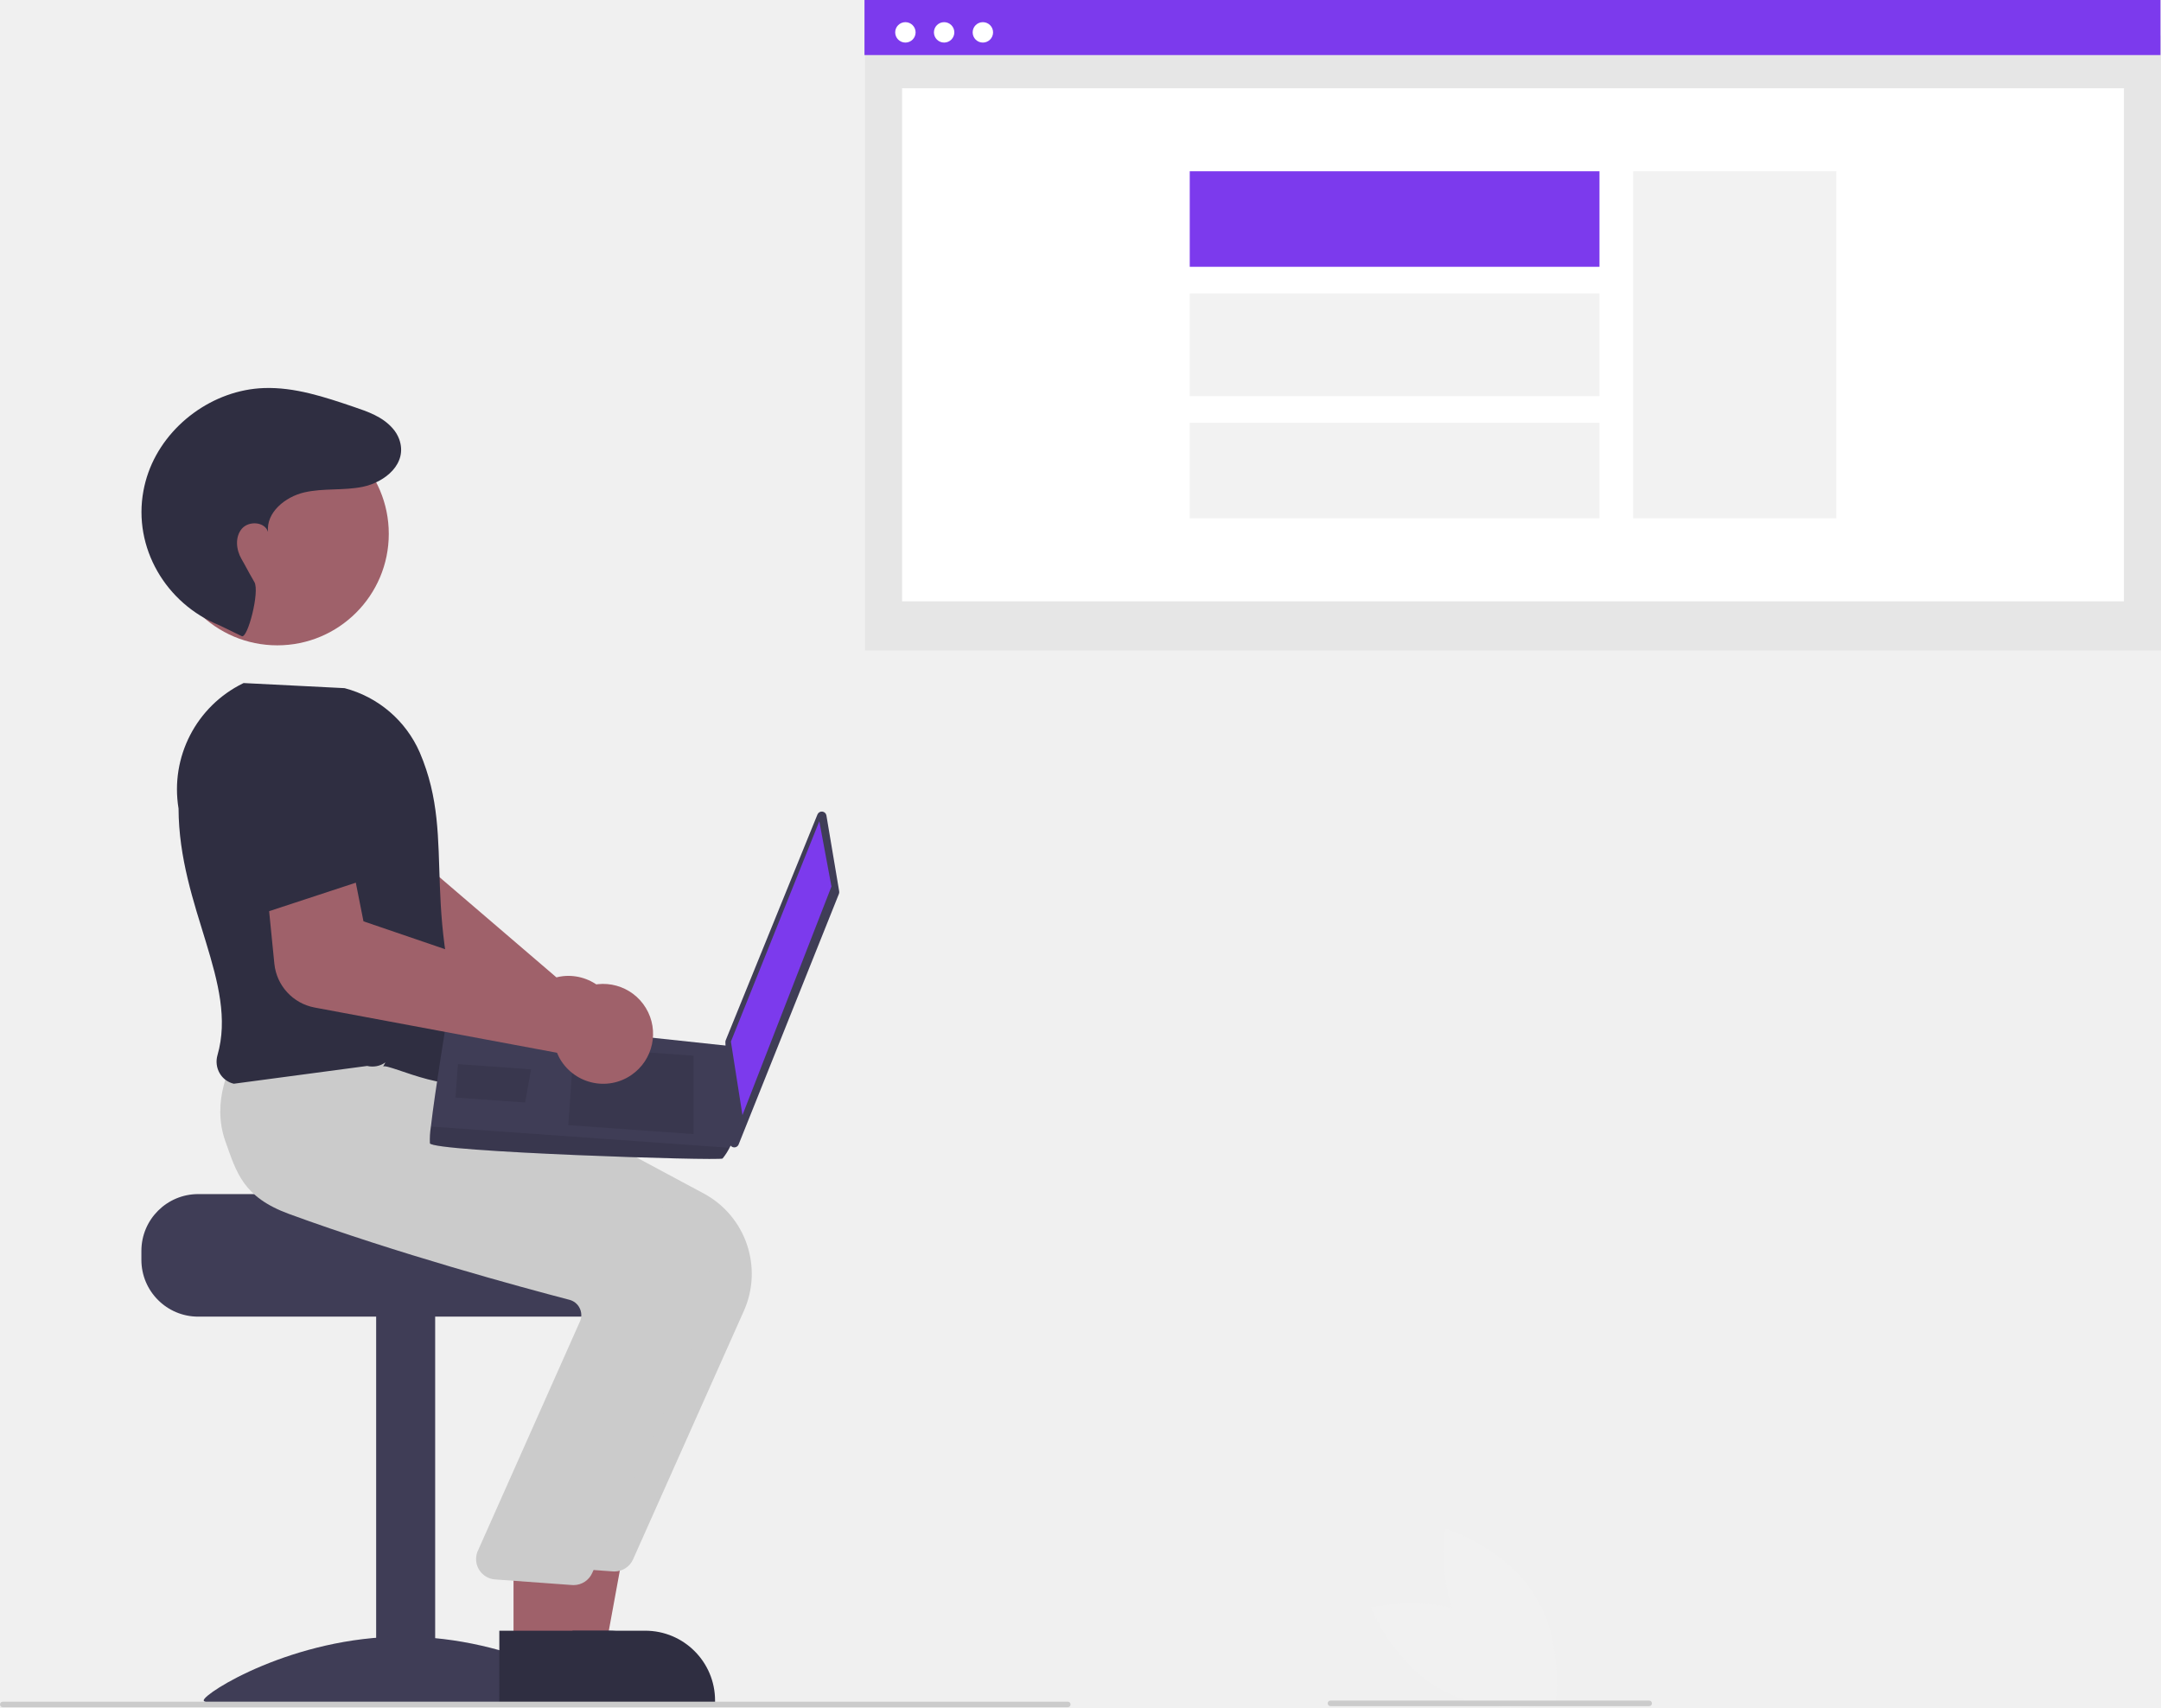
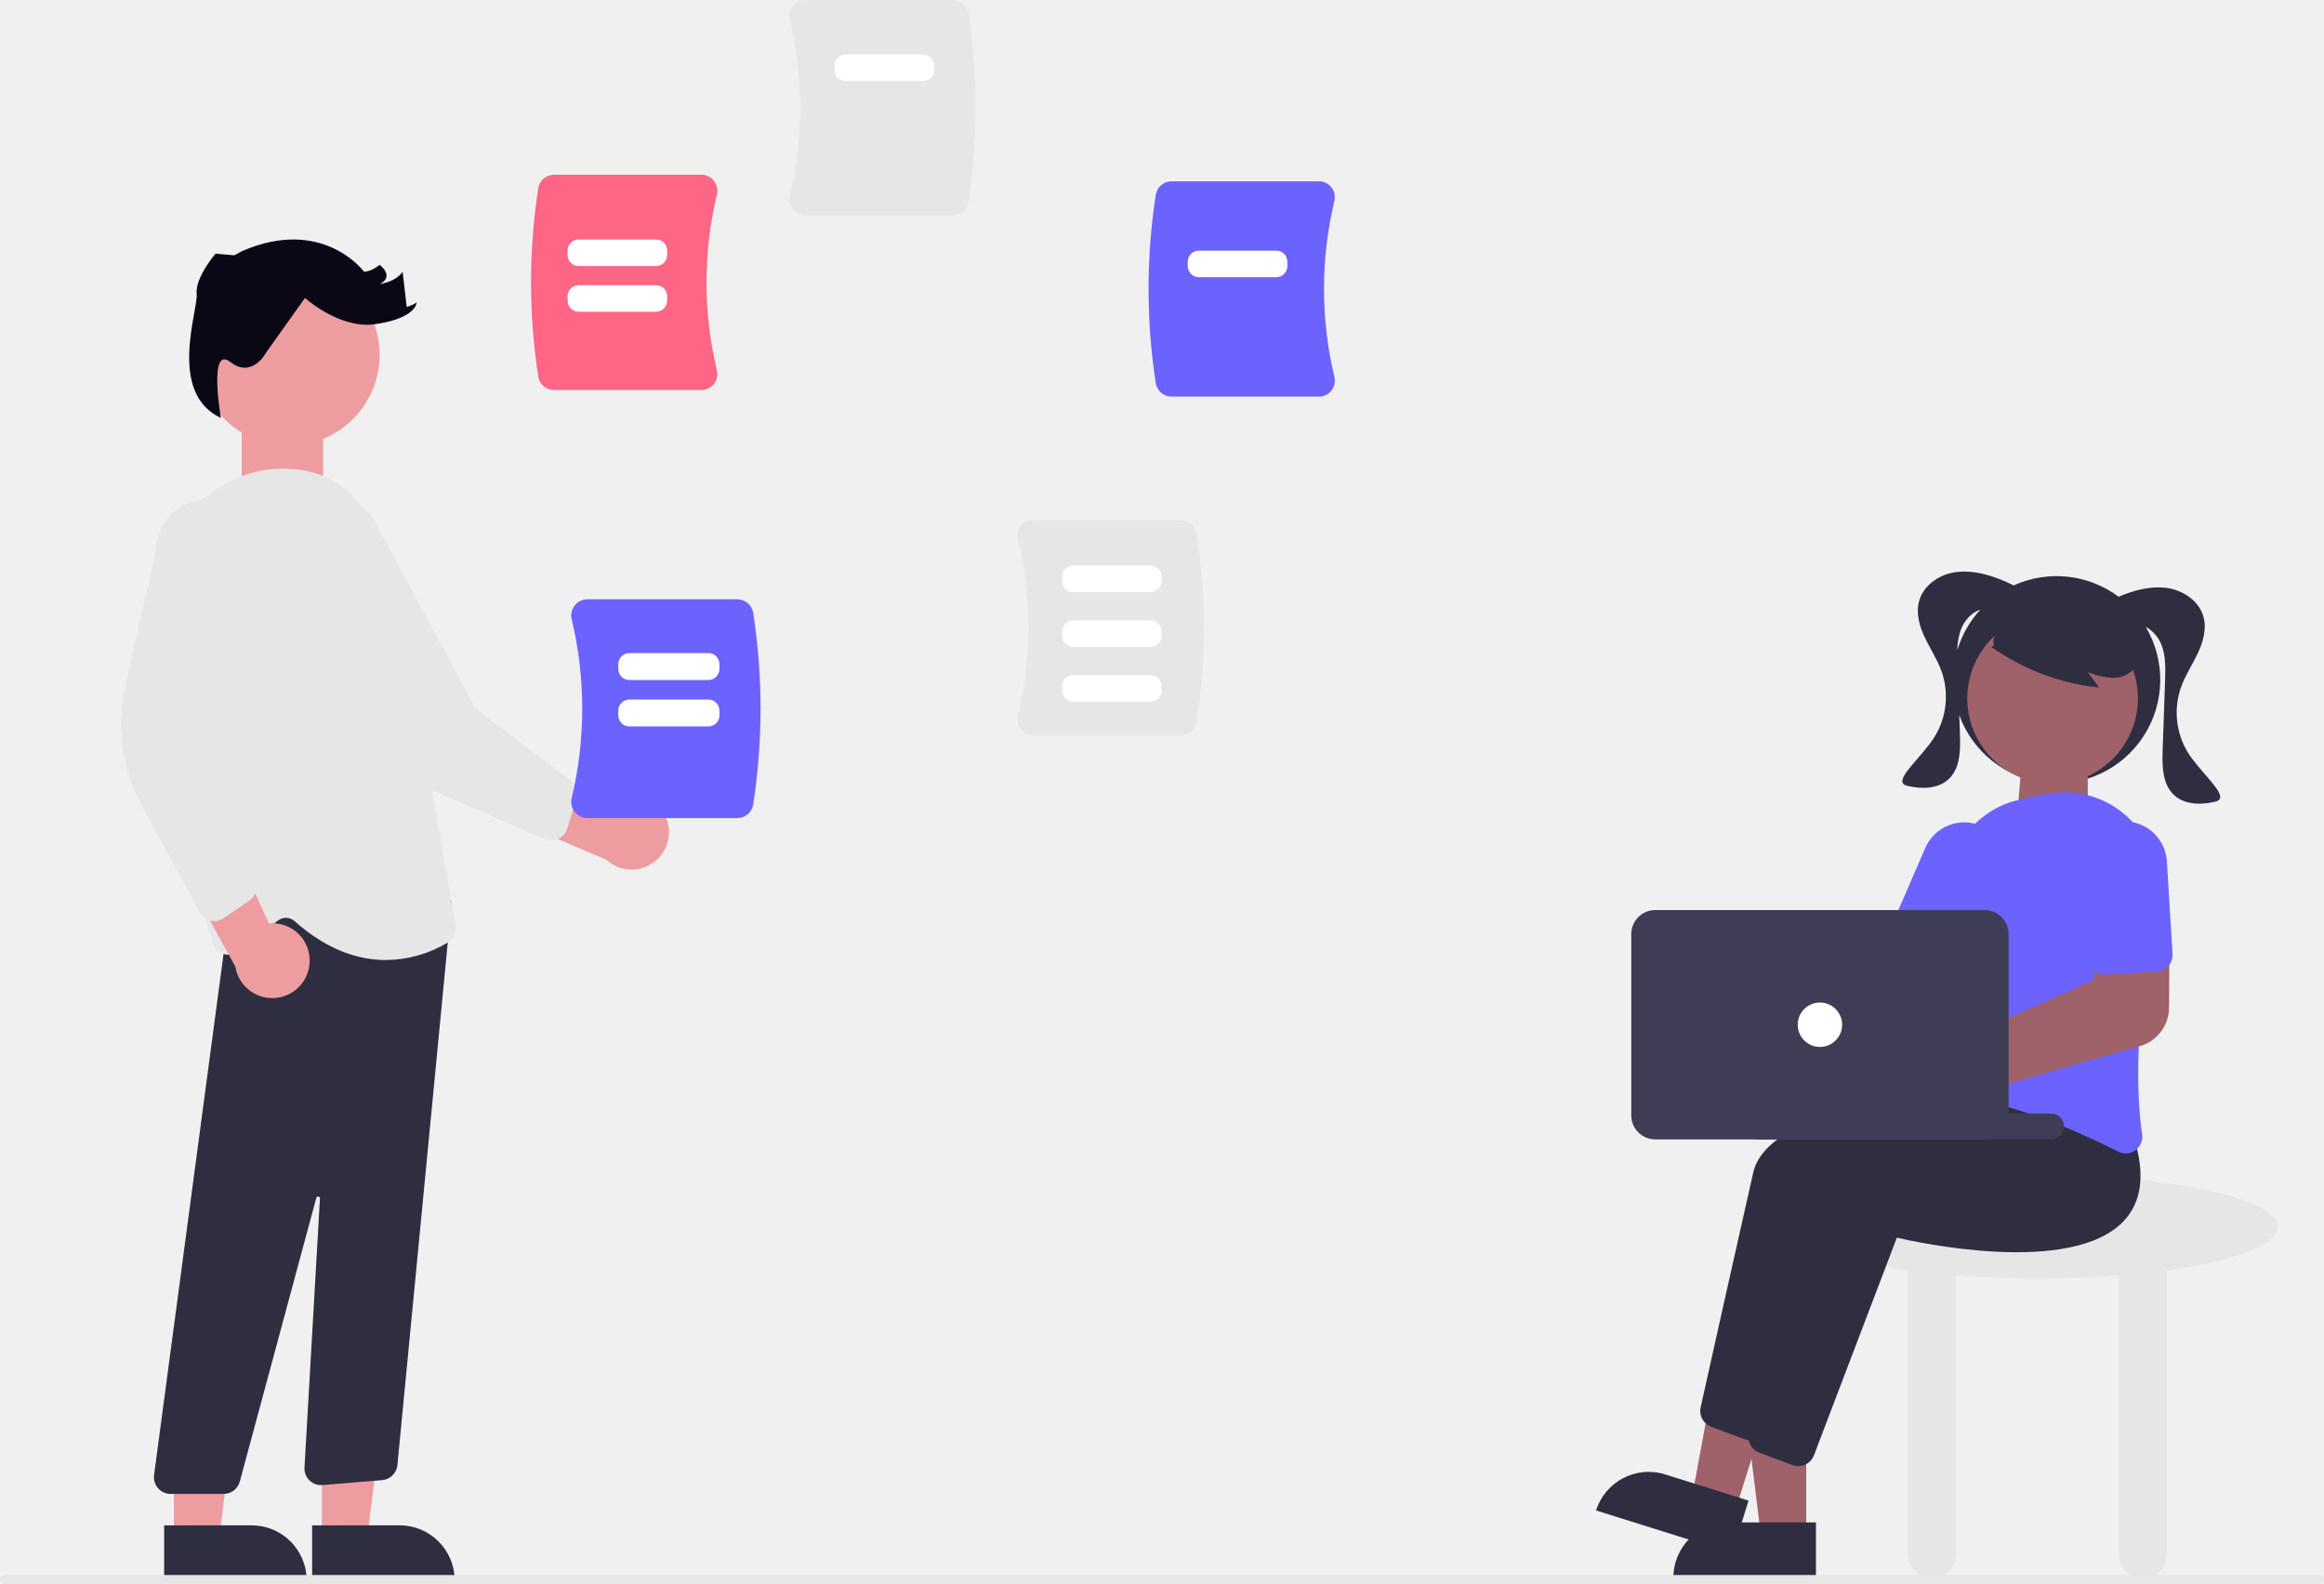
- <svg xmlns="http://www.w3.org/2000/svg" data-name="Layer 1" viewBox="0 0 773.114 610.804">
-   <rect data-name="Rectangle 62" fill="#e6e6e6" height="220.006" id="e81a7c33-c795-457d-8abc-c4a3c260cd56" width="463.641" x="309.473" y="12.711" />
-   <rect data-name="Rectangle 75" fill="#fff" height="183.558" id="be98c830-918a-42d1-b1b0-0085d5874e90" width="437.126" x="322.731" y="31.577" />
-   <rect data-name="Rectangle 80" fill="#7c3aed" height="19.697" id="ea07d9fd-7a34-4098-acd7-056fd1871281" width="463.641" x="309.276" />
-   <circle cx="323.913" cy="11.582" data-name="Ellipse 90" fill="#fff" id="b9ed5a45-8896-4ed9-86b4-15f853c9a185" r="3.651" />
-   <circle cx="337.77" cy="11.582" data-name="Ellipse 91" fill="#fff" id="a9233a38-f8ba-48e0-88f3-496fd4836d40" r="3.651" />
-   <circle cx="351.627" cy="11.582" data-name="Ellipse 92" fill="#fff" id="aa82180f-a6a9-4f5f-82fc-e73106f4ad92" r="3.651" />
-   <rect fill="#f2f2f2" height="124.155" width="72.676" x="584.272" y="61.279" />
-   <rect fill="#7c3aed" height="34.175" width="146.59" x="425.64" y="61.277" />
-   <rect fill="#f2f2f2" height="36.771" width="146.59" x="425.64" y="104.969" />
-   <rect fill="#f2f2f2" height="34.175" width="146.59" x="425.64" y="151.257" />
-   <path d="M434.646,511.7a17.867,17.867,0,0,0-19.79-17.862,17.202,17.202,0,0,0-2.348.433l-60.464-51.827,3.613-19.475-29.802-9.658-8.985,31.211a18.103,18.103,0,0,0,7.68,20.204l74.381,47.045a17.068,17.068,0,0,0,.091,1.752,17.867,17.867,0,0,0,21.691,15.502,17.382,17.382,0,0,0,2.105-.608A17.92,17.92,0,0,0,434.646,511.7Z" fill="#9f616a" transform="translate(-213.4429 -144.5982)" />
-   <path d="M284.325,571.807h77.958c0,2.241,80.345,4.059,80.345,4.059a20.884,20.884,0,0,1,3.426,3.248,20.152,20.152,0,0,1,4.71,12.99v3.248A20.305,20.305,0,0,1,430.466,615.65H284.325a20.315,20.315,0,0,1-20.297-20.297v-3.248A20.326,20.326,0,0,1,284.325,571.807Z" fill="#3f3d56" transform="translate(-213.4429 -144.5982)" />
-   <rect fill="#3f3d56" height="136.399" width="21.109" x="134.573" y="470.245" />
-   <path d="M429.206,752.939c0,2.554-31.988.988-71.447.988s-71.447,1.566-71.447-.988,31.988-22.806,71.447-22.806S429.206,750.385,429.206,752.939Z" fill="#3f3d56" transform="translate(-213.4429 -144.5982)" />
-   <polygon fill="#9f616a" points="196.707 589.916 216.613 589.914 226.084 538.282 196.703 538.284 196.707 589.916" />
-   <path d="M405.072,753.811l64.189-.002v-.812a24.984,24.984,0,0,0-24.983-24.984h-.003l-39.205.002Z" fill="#2f2e41" transform="translate(-213.4429 -144.5982)" />
-   <path d="M439.924,702.496l39.687-88.996a32.616,32.616,0,0,0-14.32-41.868l-86.083-46.161-39.282-3.341-36.234-3.294-.261.442c-.334.565-8.125,14.021-2.859,28.776,3.995,11.192,14.385,19.934,30.883,25.984,38.507,14.119,82.991,26.187,100.328,30.719a5.604,5.604,0,0,1,3.591,2.857,5.681,5.681,0,0,1,.319,4.545L398.822,694.997a7.307,7.307,0,0,0,6.186,9.79l27.55,2.006q.351.033.699.033A7.302,7.302,0,0,0,439.924,702.496Z" fill="#cbcbcb" transform="translate(-213.4429 -144.5982)" />
-   <polygon fill="#9f616a" points="183.716 589.916 203.622 589.914 213.094 538.282 183.713 538.284 183.716 589.916" />
-   <path d="M392.082,753.811l64.189-.002v-.812a24.984,24.984,0,0,0-24.983-24.984h-.003l-39.205.002Z" fill="#2f2e41" transform="translate(-213.4429 -144.5982)" />
-   <path d="M425.31,707.367l39.687-88.996a32.616,32.616,0,0,0-14.32-41.868l-86.083-46.161-39.282-3.341-28.381-2.462.004-.389c-.334.565-8.125,14.021-2.859,28.776,3.995,11.192,6.266,19.934,22.764,25.984,38.507,14.119,82.991,26.187,100.328,30.719a5.604,5.604,0,0,1,3.591,2.857,5.681,5.681,0,0,1,.319,4.545L384.208,699.868a7.307,7.307,0,0,0,6.186,9.79l27.55,2.006q.351.033.699.033A7.302,7.302,0,0,0,425.31,707.367Z" fill="#cbcbcb" transform="translate(-213.4429 -144.5982)" />
-   <path d="M350.517,526.163c1.903-1.346,29.228,12.99,34.1,1.624-22.733-56.833-7.068-81.374-20.993-113.965a40.581,40.581,0,0,0-26.901-23.025l-36.129-1.824-.187.09a42.227,42.227,0,0,0-23.089,44.798c.129,35.469,21.35,62.521,13.93,88.247a8.317,8.317,0,0,0,.786,6.468,7.931,7.931,0,0,0,5.059,3.749l47.705-6.364a8.061,8.061,0,0,0,6.522-1.262Z" fill="#2f2e41" transform="translate(-213.4429 -144.5982)" />
-   <circle cx="99.209" cy="190.998" fill="#9f616a" r="39.882" />
-   <path d="M299.948,372.203c2.119.927,6.458-15.958,4.515-19.335-2.891-5.022-2.72-4.986-4.639-8.309s-2.348-7.871.137-10.794,8.236-2.536,9.37,1.13c-.73-6.963,6.157-12.559,12.979-14.132s14.017-.596,20.877-1.996c7.961-1.624,16.243-8.297,13.067-17.051a12.33,12.33,0,0,0-2.405-3.952c-3.67-4.126-8.803-5.888-13.822-7.591-10.441-3.544-21.168-7.132-32.187-6.741-18.105.643-35.22,13.159-41.32,30.218a42.473,42.473,0,0,0-1.759,6.536c-3.782,20.337,8.028,40.397,27.209,48.141Z" fill="#2f2e41" transform="translate(-213.4429 -144.5982)" />
-   <path d="M509.097,436.337l4.573,27.156a1.672,1.672,0,0,1-.096.899l-35.88,89.653a1.672,1.672,0,0,1-3.222-.551l-1.52-36.027a1.672,1.672,0,0,1,.121-.7l32.827-80.782a1.672,1.672,0,0,1,3.197.352Z" fill="#3f3d56" transform="translate(-213.4429 -144.5982)" />
-   <polygon fill="#7c3aed" points="293.114 293.823 297.46 317.153 265.619 398.964 261.485 372.647 293.114 293.823" />
-   <path d="M367.247,553.628c.783,3.058,103.64,6.369,104.707,5.444a21.674,21.674,0,0,0,2.474-3.828c1.078-1.925,2.076-3.856,2.076-3.856l-1.69-32.529L373.492,508.031s-4.483,27.146-5.89,39.617A29.957,29.957,0,0,0,367.247,553.628Z" fill="#3f3d56" transform="translate(-213.4429 -144.5982)" />
-   <polygon opacity="0.1" points="248.114 377.702 248.123 405.727 203.309 402.541 205.292 374.657 248.114 377.702" style="isolation:isolate" />
-   <polygon opacity="0.1" points="189.717 382.557 189.988 382.523 187.872 394.437 162.975 392.667 163.825 380.716 189.717 382.557" style="isolation:isolate" />
-   <path d="M367.247,553.628c.783,3.058,103.64,6.369,104.707,5.444a21.674,21.674,0,0,0,2.474-3.828l-106.826-7.596A29.957,29.957,0,0,0,367.247,553.628Z" opacity="0.1" style="isolation:isolate" transform="translate(-213.4429 -144.5982)" />
-   <path d="M325.946,505.051l86.764,16.192a17.078,17.078,0,0,0,.734,1.593,17.906,17.906,0,0,0,11.491,8.973,17.72,17.72,0,0,0,14.399-2.609,17.864,17.864,0,0,0-18.475-30.512,17.168,17.168,0,0,0-2.02,1.272l-75.361-25.744-3.857-19.429L308.361,456.856l3.239,32.57A17.767,17.767,0,0,0,325.946,505.051Z" fill="#9f616a" transform="translate(-213.4429 -144.5982)" />
-   <path d="M307.302,471.383l45.422-14.929-10.596-30.423a18.135,18.135,0,0,0-20.107-11.924h0a18.135,18.135,0,0,0-15.153,18.089Z" fill="#2f2e41" transform="translate(-213.4429 -144.5982)" />
-   <path d="M595.443,755.402h-381a1,1,0,1,1,0-2h381a1,1,0,0,1,0,2Z" fill="#cbcbcb" transform="translate(-213.4429 -144.5982)" />
-   <path d="M743.65,723.895c18.274,9.457,26.398,30.049,26.398,30.049s-21.503,5.258-39.777-4.199-26.398-30.049-26.398-30.049S725.376,714.438,743.65,723.895Z" fill="#f1f1f1" transform="translate(-213.4429 -144.5982)" />
-   <path d="M737.806,730.708c10.905,17.449,32.086,23.881,32.086,23.881s3.501-21.858-7.403-39.306-32.086-23.881-32.086-23.881S726.901,713.259,737.806,730.708Z" fill="#f1f1f1" transform="translate(-213.4429 -144.5982)" />
-   <path d="M803.443,755.005h-114a1,1,0,0,1,0-2h114a1,1,0,0,1,0,2Z" fill="#cbcbcb" transform="translate(-213.4429 -144.5982)" />
+ <svg xmlns="http://www.w3.org/2000/svg" width="960" height="654.254" viewBox="0 0 960 654.254" role="img" artist="Katerina Limpitsouni" source="https://undraw.co/">
+   <g transform="translate(-601.659 -325.936)">
+     <path d="M112.069,92.169c-4.668-4.5-4.762-11.826-4.538-18.31q.5-14.459,1.011-28.916c.163-4.91.311-9.985-1.46-14.576a14.212,14.212,0,0,0-6.526-7.5A42.8,42.8,0,1,1,23.526,59.332q.144,4,.28,7.992c.224,6.484.13,13.806-4.54,18.31C14.848,89.888,7.838,89.991,1.9,88.47s3.362-9.2,9.776-17.757A31.6,31.6,0,0,0,16.087,40.9c-1.771-4.849-4.695-9.181-6.891-13.849S5.557,17.03,6.966,12.067C8.7,6,14.539,1.719,20.719.475S33.351.587,39.264,2.783a67.522,67.522,0,0,1,6.754,2.938A42.851,42.851,0,0,1,89.343,10.4q1.349-.569,2.724-1.079c5.92-2.2,12.359-3.552,18.541-2.307S122.641,12.533,124.37,18.6c1.409,4.962-.051,10.3-2.239,14.982s-5.111,9-6.88,13.85a31.6,31.6,0,0,0,4.4,29.816c6.423,8.558,15.723,16.234,9.787,17.756a27.525,27.525,0,0,1-6.752.894C118.729,95.9,114.876,94.871,112.069,92.169ZM24.248,23.832a25.968,25.968,0,0,0-1.525,8.636,42.726,42.726,0,0,1,9.505-16.737C28.612,16.907,25.662,20.192,24.248,23.832Z" transform="translate(1387.472 562.035)" fill="#2f2e41" />
+     <path d="M20.722,83.108l1.206-15.221a35.243,35.243,0,1,1,27.827-.522V83.108Z" transform="translate(1414.315 579.204)" fill="#9f616a" />
+     <path d="M836.026,411.554A94.3,94.3,0,0,0,880.6,428.4l-4.7-6.458a30.7,30.7,0,0,0,10.666,2.429,11.167,11.167,0,0,0,9.521-5.112,14.075,14.075,0,0,0,.727-11.513,23.332,23.332,0,0,0-6.474-9.285c-10.128-9.19-23.6-11.951-35.873-7.354a22.956,22.956,0,0,0-10.714,7.884c-2.708,3.832-7.921,7.246-6.535,11.915Z" transform="translate(588.154 181.584)" fill="#2f2e41" />
+     <path d="M18.112,97.378V69.66a37.532,37.532,0,1,1,33.62,2.634V97.378Z" transform="translate(683.401 434.958)" fill="#ed9da0" />
+     <path d="M988.528,574.941c0-11.816-44.472-21.394-99.331-21.394s-99.331,9.579-99.331,21.394c0,7.573,18.284,14.222,45.845,18.024v117.22a9.933,9.933,0,1,0,19.866,0V595.076c10.5.814,21.818,1.259,33.62,1.259s23.118-.446,33.62-1.259V710.184a9.933,9.933,0,1,0,19.866,0V592.965C970.244,589.162,988.528,582.514,988.528,574.941Z" transform="translate(554.088 257.754)" fill="#e6e6e6" />
+     <path d="M595.461,440.01H576.725l-8.912-72.264h27.651Z" transform="translate(752.323 520.17)" fill="#9f616a" />
+     <path d="M572.751,411.531h36.132v22.75H550A22.75,22.75,0,0,1,572.751,411.531Z" transform="translate(742.916 543.296)" fill="#2f2e41" />
+     <path d="M572.947,434.884l-17.877-5.61,13.13-71.618,26.382,8.278Z" transform="translate(745.593 514.841)" fill="#9f616a" />
+     <path d="M22.75,0H58.882V22.75H0A22.75,22.75,0,0,1,22.75,0Z" transform="translate(1267.787 928.189) rotate(17.423)" fill="#2f2e41" />
+     <path d="M784.358,677.481a6.816,6.816,0,0,1-2.4-.437l-13.783-5.168a6.9,6.9,0,0,1-4.3-7.922c3.47-15.6,15.3-68.723,21.772-97.215,7.68-33.8,119.721-40.076,124.487-40.327l.392-.021,12.6,15.838c4.554,14.639,3.111,26.057-4.29,33.938-21.6,22.994-86.078,8.726-93.767,6.92L790.8,673.053A6.9,6.9,0,0,1,784.358,677.481Z" transform="translate(540.276 243.411)" fill="#2f2e41" />
+     <path d="M797.358,684.48a6.813,6.813,0,0,1-2.4-.437l-13.783-5.168a6.9,6.9,0,0,1-4.3-7.921c3.47-15.6,15.3-68.723,21.772-97.215,7.68-33.8,119.721-40.076,124.487-40.326l.392-.021,12.6,15.839c4.554,14.638,3.111,26.056-4.291,33.938-21.6,22.993-86.078,8.726-93.767,6.92L803.8,680.053A6.9,6.9,0,0,1,797.358,684.48Z" transform="translate(547.142 247.108)" fill="#2f2e41" />
+     <path d="M774.089,490.435a16.044,16.044,0,0,1,1.352,2.142l75.37,7.941,10.85-14.875,24.589,13.439-21.31,36.1-92.435-23.568a16.039,16.039,0,1,1,1.584-21.176Z" transform="translate(530.534 221.066)" fill="#a0616a" />
+     <path d="M906.694,599.271a6.879,6.879,0,0,1-3.132-.765c-15.071-7.663-44.419-20.935-71.632-23.712a6.712,6.712,0,0,1-4.73-2.674,6.9,6.9,0,0,1-1.274-5.365c2.456-13.594,8.089-48.209,7.363-75.952a37.588,37.588,0,0,1,28.4-37.391h0a122.073,122.073,0,0,1,15.149-2.986,37.892,37.892,0,0,1,42.115,43.953c-4.853,28.75-9.745,68.905-5.493,96.936a6.888,6.888,0,0,1-2.779,6.646,6.767,6.767,0,0,1-3.982,1.312Z" transform="translate(573.077 203.129)" fill="#6c63ff" />
+     <path d="M840.781,521.911a6.871,6.871,0,0,1-2.73-.57l-19.634-8.5a6.885,6.885,0,0,1-3.579-9.042l15.177-35.06A17.574,17.574,0,0,1,862.27,482.7l-15.177,35.06a6.893,6.893,0,0,1-6.313,4.15Z" transform="translate(566.98 207.363)" fill="#6c63ff" />
+     <path d="M825.542,569.531a16.817,16.817,0,1,1,6.482-32.342h0a16.166,16.166,0,0,1,2,1.016l68.372-30.7,1.921-18.543,29.472-.789-.2,30.872a16.627,16.627,0,0,1-12.013,15.805l-79.957,22.759a15.66,15.66,0,0,1-.549,1.557A16.879,16.879,0,0,1,825.542,569.531Z" transform="translate(564.059 223.227)" fill="#9f616a" />
+     <path d="M900.59,519.227a6.871,6.871,0,0,1-2.693.728l-21.354,1.313a6.886,6.886,0,0,1-7.286-6.441l-2.344-38.132a17.574,17.574,0,1,1,35.081-2.158l2.344,38.132a6.893,6.893,0,0,1-3.749,6.559Z" transform="translate(594.766 207.31)" fill="#6c63ff" />
+     <path d="M5.349,0H126.074a5.349,5.349,0,0,1,5.349,5.349h0a5.349,5.349,0,0,1-5.349,5.349H5.349A5.349,5.349,0,0,1,0,5.349H0A5.349,5.349,0,0,1,5.349,0Z" transform="translate(1454.294 796.614) rotate(180)" fill="#3f3d56" />
+     <path d="M745.07,566.75v-74.88A9.944,9.944,0,0,1,755,481.936H891.01a9.944,9.944,0,0,1,9.933,9.933v74.88a9.944,9.944,0,0,1-9.933,9.933H755a9.945,9.945,0,0,1-9.933-9.933Z" transform="translate(530.429 219.931)" fill="#3f3d56" />
+     <circle cx="9.169" cy="9.169" r="9.169" transform="translate(1344.267 740.071)" fill="#fff" />
+     <path d="M508.111,464.851a15.367,15.367,0,0,0-23.412-2.665l-48.526-25.047,3.017,28.217,45.619,19.459a15.45,15.45,0,0,0,23.3-19.964Z" transform="translate(367.277 196.27)" fill="#ed9da0" />
+     <path d="M495.272,511.615a6.885,6.885,0,0,1-5.607.06L443.572,491.68a70.867,70.867,0,0,1-35.854-34.686l-24.232-51.15a22.153,22.153,0,0,1,35-27.172L461.077,457.7l39.33,29.71a6.9,6.9,0,0,1,2.425,7.521l-3.86,12.469a6.886,6.886,0,0,1-2.329,3.38,6.807,6.807,0,0,1-1.371.836Z" transform="translate(336.99 160.864)" fill="#e6e6e6" />
+     <path d="M184.663,440.8H203.4l8.914-72.264H184.658Z" transform="translate(549.951 520.589)" fill="#ed9da0" />
+     <path d="M0,0H58.882V22.75H22.75A22.75,22.75,0,0,1,0,0Z" transform="translate(789.475 978.789) rotate(179.997)" fill="#2f2e41" />
+     <path d="M144.663,440.8H163.4l8.914-72.264H144.658Z" transform="translate(528.824 520.589)" fill="#ed9da0" />
+     <path d="M0,0H58.882V22.75H22.75A22.75,22.75,0,0,1,0,0Z" transform="translate(728.348 978.789) rotate(179.997)" fill="#2f2e41" />
+     <path d="M347.435,725.136a6.875,6.875,0,0,1-1.643-5.438l32.8-246.014,81.5,13.84,8.7-5.219L446.3,715.725a6.9,6.9,0,0,1-6.26,6.058l-24.677,2.056a6.875,6.875,0,0,1-7.437-7.247l6.389-111.163a.764.764,0,0,0-1.5-.245L381.2,722.4a6.889,6.889,0,0,1-6.64,5.088H352.609a6.875,6.875,0,0,1-5.174-2.348Z" transform="translate(319.509 215.572)" fill="#2f2e41" />
+     <path d="M403.258,549.567a5.4,5.4,0,0,0-6.9-.288l-16.293,12.673a6.871,6.871,0,0,1-10.831-3.525c-7.992-27.989-26.1-98.442-21.638-148.028,2.528-28.107,26.8-49.469,54.105-47.676,18.668,1.245,30.949,12.013,36.5,32.007,13.635,49.088,28.62,139.131,31.485,156.684a6.847,6.847,0,0,1-3.265,7.013,50.338,50.338,0,0,1-25.508,7.178C430.035,565.6,416.99,561.816,403.258,549.567Z" transform="translate(320.125 156.91)" fill="#e6e6e6" />
+     <path d="M406.653,519.26a15.367,15.367,0,0,0-16.777-16.545l-22.727-49.655-15.04,24.065L376,520.588a15.45,15.45,0,0,0,30.657-1.328Z" transform="translate(322.877 204.679)" fill="#ed9da0" />
+     <path d="M373.776,545.04a6.885,6.885,0,0,1-4.449-3.413L345.4,497.448a70.867,70.867,0,0,1-6.807-49.419l12.5-55.2a22.153,22.153,0,0,1,44.306.216l-15.253,88.47,12.613,47.649a6.9,6.9,0,0,1-2.733,7.414l-10.732,7.429a6.885,6.885,0,0,1-3.918,1.222A6.808,6.808,0,0,1,373.776,545.04Z" transform="translate(314.811 161.222)" fill="#e6e6e6" />
+     <path d="M580.607,462.989a6.6,6.6,0,0,1-1.234-5.662,156.377,156.377,0,0,0,0-72.627,6.6,6.6,0,0,1,1.234-5.662,6.492,6.492,0,0,1,5.127-2.484h60.932a6.574,6.574,0,0,1,6.475,5.51,255.951,255.951,0,0,1,0,77.9,6.574,6.574,0,0,1-6.475,5.51H585.734a6.492,6.492,0,0,1-5.127-2.484Z" transform="translate(442.812 164.27)" fill="#e6e6e6" />
+     <path d="M518.925,322.37a6.6,6.6,0,0,1-1.233-5.661,156.383,156.383,0,0,0,0-72.627,6.6,6.6,0,0,1,1.233-5.661,6.49,6.49,0,0,1,5.127-2.485h60.932a6.575,6.575,0,0,1,6.475,5.51,255.951,255.951,0,0,1,0,77.9,6.575,6.575,0,0,1-6.475,5.51H524.053A6.49,6.49,0,0,1,518.925,322.37Z" transform="translate(410.234 90)" fill="#e6e6e6" />
+     <path d="M617.576,368.363a255.943,255.943,0,0,1,0-77.9,6.574,6.574,0,0,1,6.475-5.51h60.932a6.49,6.49,0,0,1,5.128,2.485,6.6,6.6,0,0,1,1.234,5.661,156.376,156.376,0,0,0,0,72.627,6.6,6.6,0,0,1-1.233,5.661,6.49,6.49,0,0,1-5.128,2.485H624.05a6.574,6.574,0,0,1-6.475-5.51Z" transform="translate(461.515 115.89)" fill="#6c63ff" />
+     <path d="M450.653,366.583a255.98,255.98,0,0,1,0-77.9,6.575,6.575,0,0,1,6.475-5.51H518.06a6.489,6.489,0,0,1,5.127,2.485,6.6,6.6,0,0,1,1.234,5.661,156.375,156.375,0,0,0,0,72.627,6.6,6.6,0,0,1-1.233,5.661,6.489,6.489,0,0,1-5.128,2.485H457.128A6.575,6.575,0,0,1,450.653,366.583Z" transform="translate(373.351 114.95)" fill="#ff6584" />
+     <path d="M459.984,485.791a6.71,6.71,0,0,1-1.254-5.755,158.933,158.933,0,0,0,0-73.82,6.712,6.712,0,0,1,1.255-5.755,6.6,6.6,0,0,1,5.212-2.525h61.933a6.682,6.682,0,0,1,6.581,5.6,260.148,260.148,0,0,1,0,79.179,6.682,6.682,0,0,1-6.581,5.6H465.2a6.6,6.6,0,0,1-5.212-2.525Z" transform="translate(379.09 175.564)" fill="#6c63ff" />
+     <path d="M219.332,665.322h957.053a1.86,1.86,0,0,0,0-3.639H219.332a1.86,1.86,0,0,0,0,3.639Z" transform="translate(383.801 314.868)" fill="#e6e6e6" />
+     <path d="M508.462,423.6H475.837a4.589,4.589,0,0,1-4.584-4.584v-1.947a4.589,4.589,0,0,1,4.585-4.585h32.625a4.589,4.589,0,0,1,4.585,4.585v1.947a4.589,4.589,0,0,1-4.585,4.585Z" transform="translate(385.805 183.248)" fill="#fff" />
+     <path d="M508.462,436.147H475.837a4.589,4.589,0,0,1-4.584-4.585v-1.947a4.59,4.59,0,0,1,4.585-4.585h32.625a4.589,4.589,0,0,1,4.585,4.585v1.947a4.589,4.589,0,0,1-4.585,4.585Z" transform="translate(385.805 189.875)" fill="#fff" />
+     <path d="M494.1,311.638H462.123a4.589,4.589,0,0,1-4.584-4.585v-1.791a4.59,4.59,0,0,1,4.585-4.585H494.1a4.59,4.59,0,0,1,4.585,4.585v1.791A4.59,4.59,0,0,1,494.1,311.638Z" transform="translate(378.562 124.195)" fill="#fff" />
+     <path d="M627.777,399.768H595.8a4.59,4.59,0,0,1-4.585-4.585v-1.792a4.59,4.59,0,0,1,4.585-4.585h31.974a4.589,4.589,0,0,1,4.585,4.585v1.792a4.59,4.59,0,0,1-4.585,4.585Z" transform="translate(449.168 170.743)" fill="#fff" />
+     <path d="M627.777,414.581H595.8A4.589,4.589,0,0,1,591.218,410v-1.792a4.59,4.59,0,0,1,4.585-4.585h31.974a4.589,4.589,0,0,1,4.585,4.584V410a4.589,4.589,0,0,1-4.585,4.584Z" transform="translate(449.168 178.567)" fill="#fff" />
+     <path d="M627.777,429.395H595.8a4.589,4.589,0,0,1-4.585-4.584v-1.792a4.59,4.59,0,0,1,4.585-4.585h31.974a4.59,4.59,0,0,1,4.585,4.585v1.792a4.59,4.59,0,0,1-4.585,4.585Z" transform="translate(449.168 186.391)" fill="#fff" />
+     <path d="M494.1,323.983H462.123a4.589,4.589,0,0,1-4.584-4.585v-1.792a4.59,4.59,0,0,1,4.585-4.585H494.1a4.59,4.59,0,0,1,4.585,4.585V319.4A4.59,4.59,0,0,1,494.1,323.983Z" transform="translate(378.562 130.715)" fill="#fff" />
+     <path d="M566.275,261.619H534.3a4.59,4.59,0,0,1-4.585-4.585v-1.792a4.59,4.59,0,0,1,4.585-4.585h31.974a4.59,4.59,0,0,1,4.585,4.585v1.792a4.59,4.59,0,0,1-4.585,4.585Z" transform="translate(416.684 97.776)" fill="#fff" />
+     <path d="M661.749,314.653H629.774a4.59,4.59,0,0,1-4.585-4.585v-1.792a4.59,4.59,0,0,1,4.585-4.585h31.975a4.589,4.589,0,0,1,4.584,4.585v1.792A4.589,4.589,0,0,1,661.749,314.653Z" transform="translate(467.111 125.787)" fill="#fff" />
+     <path d="M269.738,57.267s14.235,12.88,28.811,10.846S315.835,61,315.835,58.962c0,0,0,.678-4.067,2.034L310.073,46.42s-2.034,3.823-9.491,5.131c0,0,6.44-2.691,0-7.979,0,0-3.389,2.847-6.44,2.847,0,0-16.948-23.049-50.5-8.474l-3.051,1.695L236.65,39.3l-3.86-.336s-8.472,9.831-7.794,16.61-12.18,40.829,10.01,51.259c0,0-5.265-30.243,3.887-23.126s14.914-4.067,14.914-4.067l15.931-22.371Z" transform="translate(457.9 391.759)" fill="#090814" />
+   </g>
</svg>
